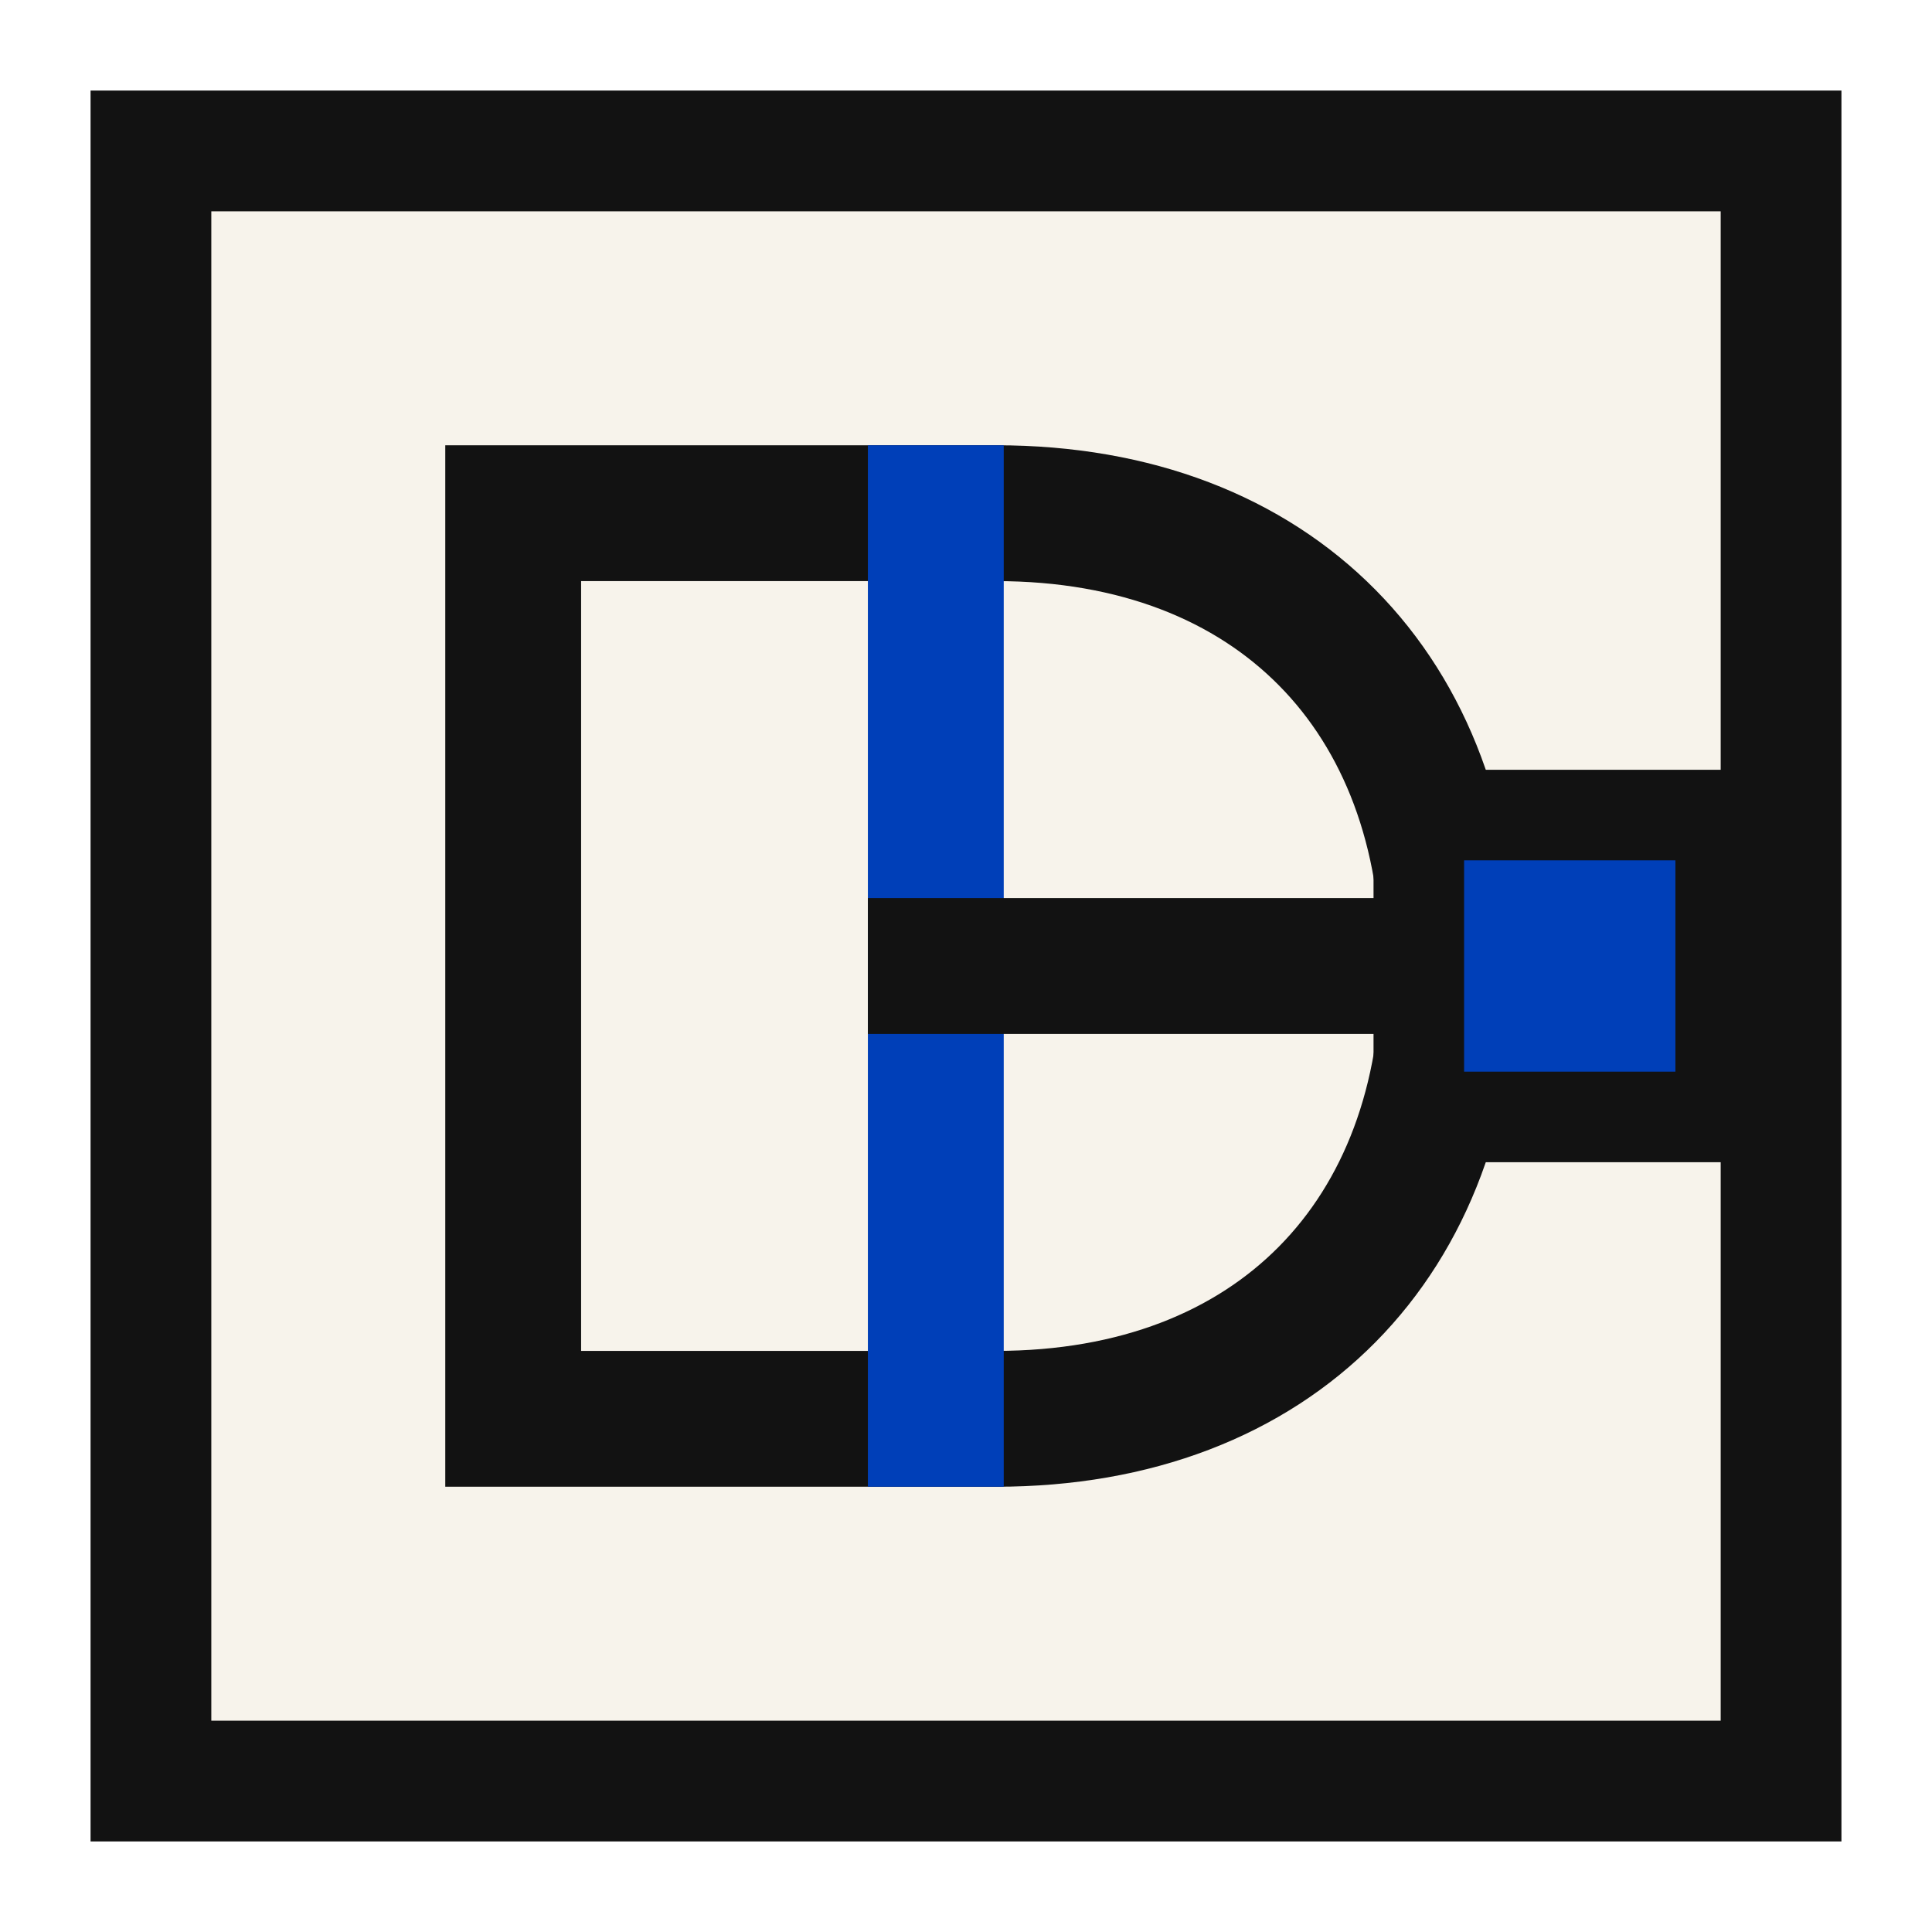
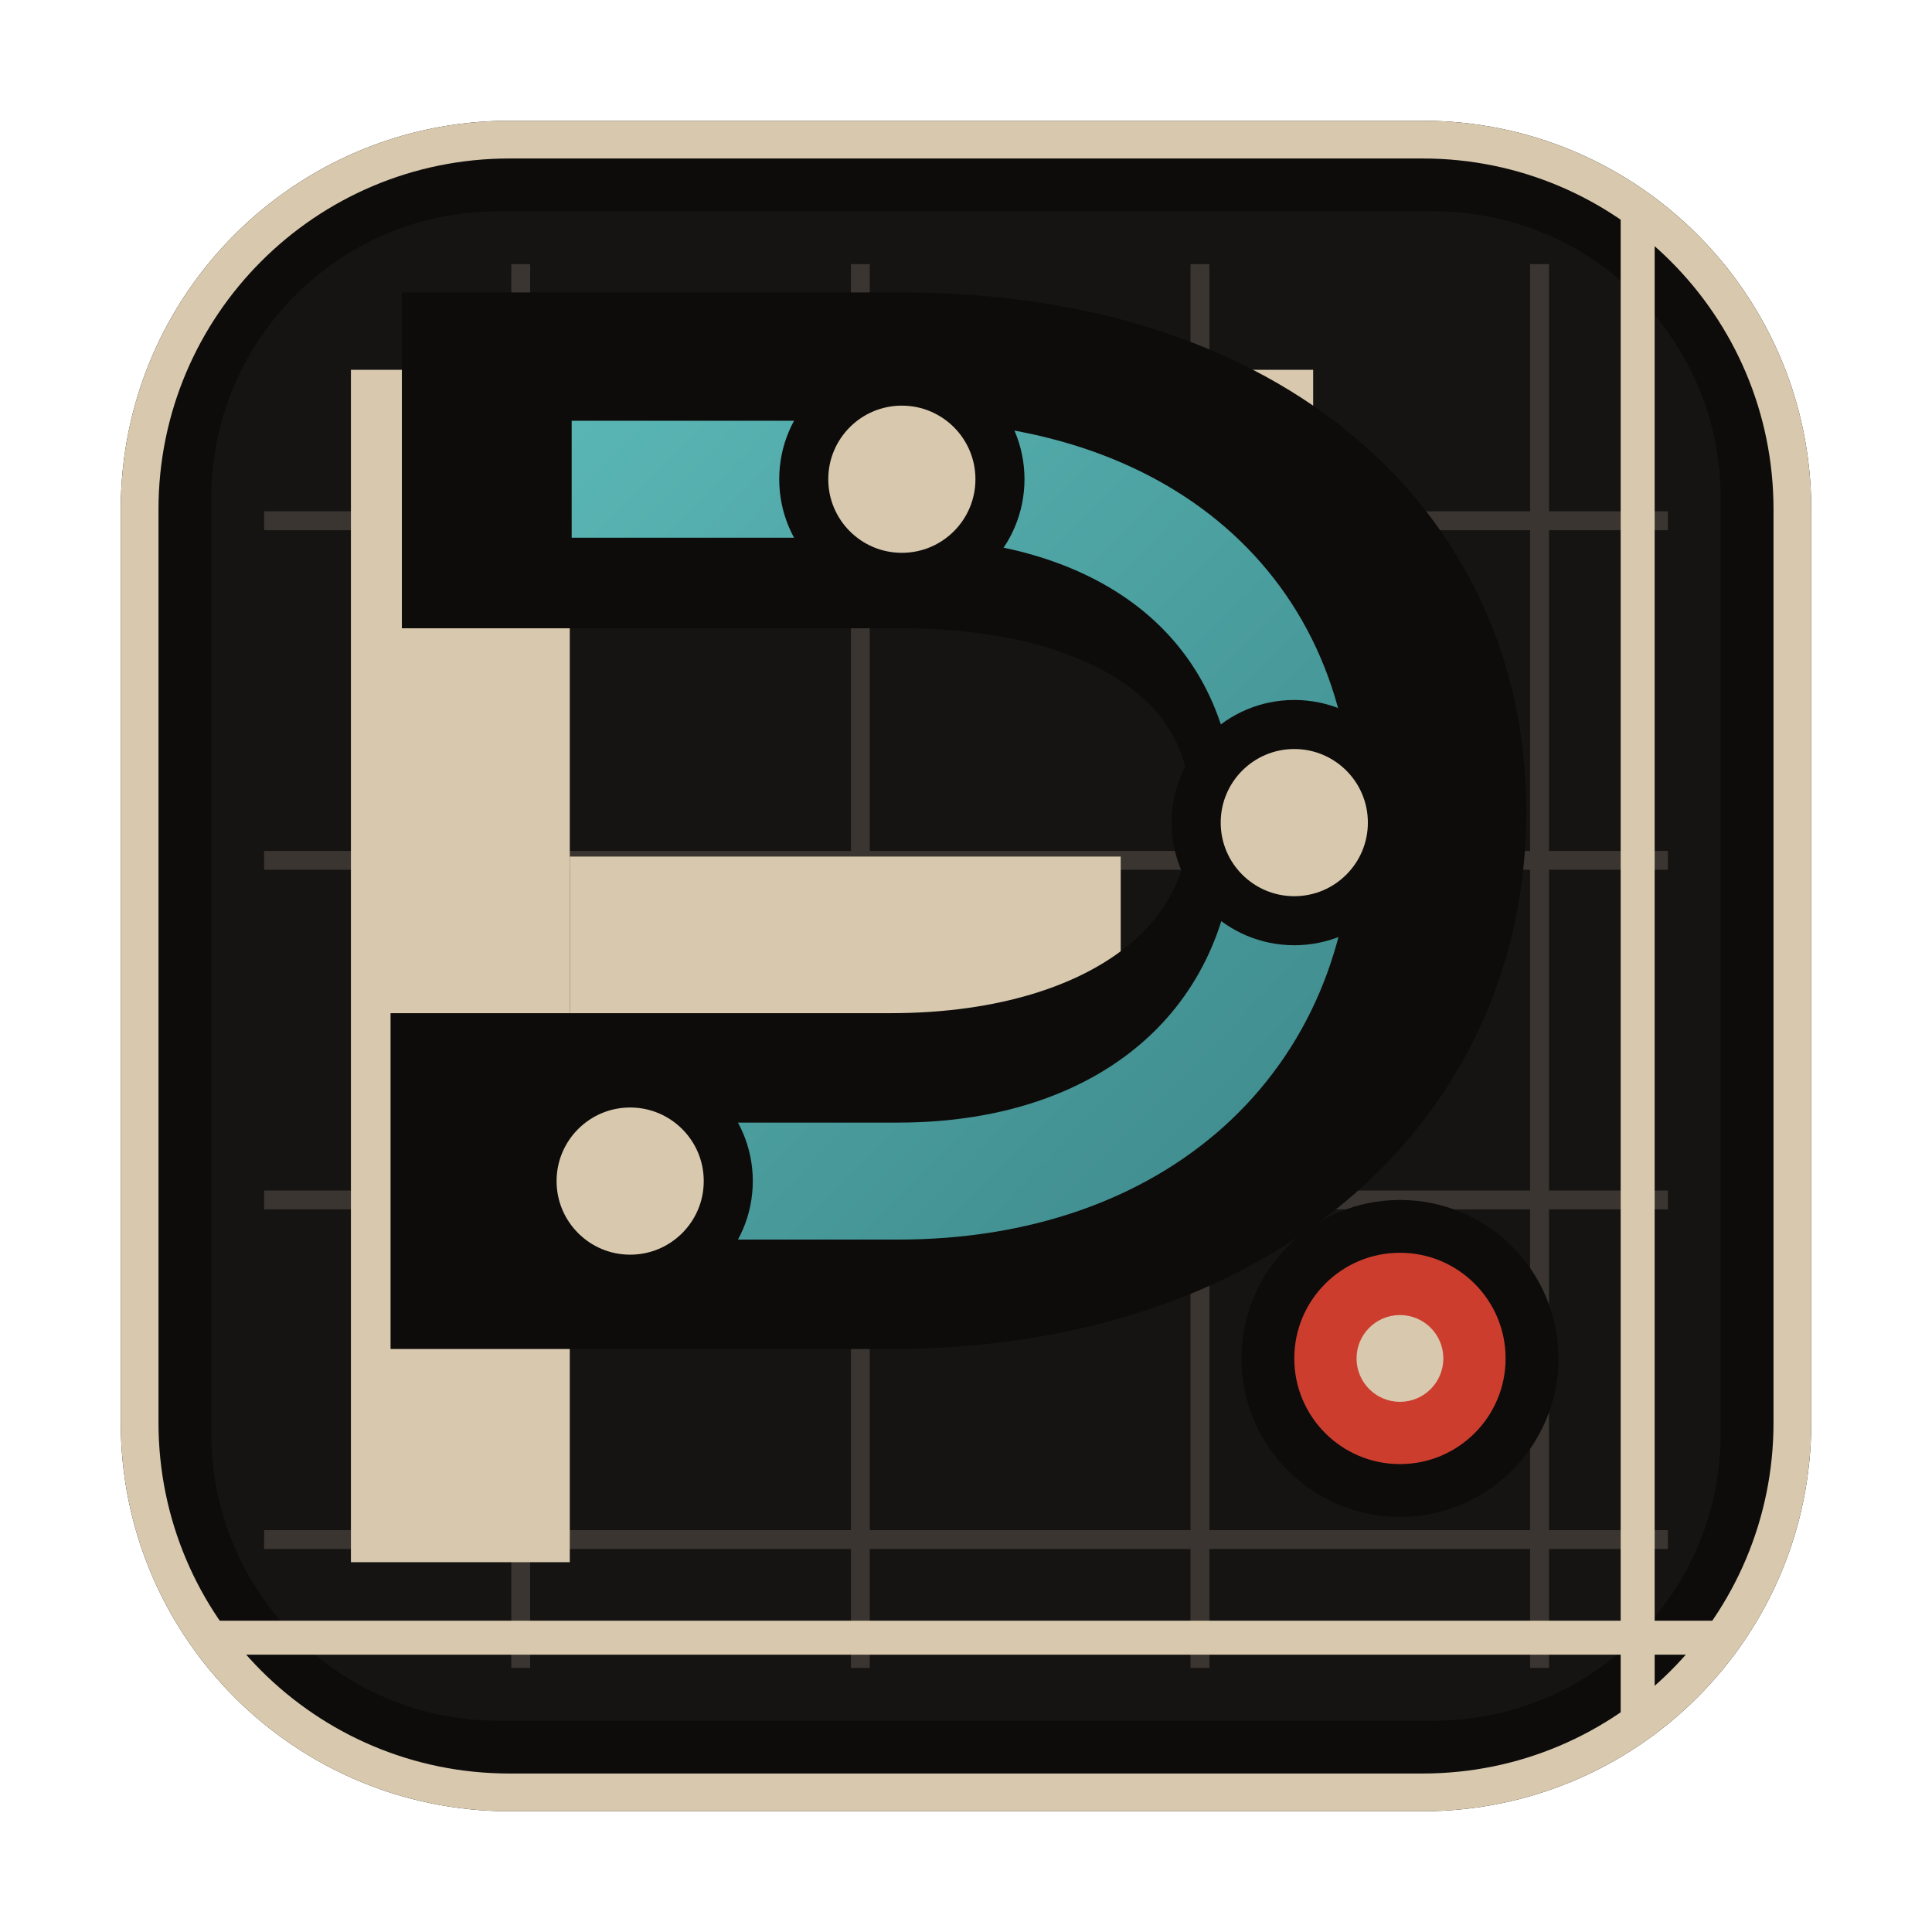
- <svg xmlns="http://www.w3.org/2000/svg" viewBox="0 0 128 128" width="128" height="128" role="img" aria-labelledby="pd-logo-title pd-logo-desc">
-   <rect x="10" y="10" width="108" height="108" fill="#f7f3eb" stroke="#121212" stroke-width="8" />
-   <path d="M34 94V34h32c18.5 0 30 12 30 30S84.5 94 66 94H34Z" fill="none" stroke="#121212" stroke-width="9" stroke-linejoin="miter" />
-   <path d="M62 34v60" fill="none" stroke="#003fb8" stroke-width="9" stroke-linecap="square" />
-   <path d="M62 64h42" fill="none" stroke="#121212" stroke-width="9" stroke-linecap="square" />
-   <rect x="94" y="54" width="20" height="20" fill="#003fb8" stroke="#121212" stroke-width="6" />
+ <svg xmlns="http://www.w3.org/2000/svg" width="1024" height="1024" viewBox="0 0 1024 1024" role="img" aria-labelledby="pd-logo-title pd-logo-desc">
+   <defs>
+     <clipPath id="app-mask">
+       <rect x="64" y="64" width="896" height="896" rx="206" />
+     </clipPath>
+     <linearGradient id="accent-fill" x1="236" y1="220" x2="808" y2="784" gradientUnits="userSpaceOnUse">
+       <stop offset="0" stop-color="#5BB9B7" />
+       <stop offset="1" stop-color="#377D80" />
+     </linearGradient>
+   </defs>
+   <rect width="1024" height="1024" fill="none" />
+   <g clip-path="url(#app-mask)">
+     <rect x="64" y="64" width="896" height="896" fill="#0D0C0B" />
+     <rect x="112" y="112" width="800" height="800" rx="152" fill="#161412" />
+     <g stroke="#3A3530" stroke-width="10">
+       <path d="M276 140v744" />
+       <path d="M456 140v744" />
+       <path d="M636 140v744" />
+       <path d="M816 140v744" />
+       <path d="M140 276h744" />
+       <path d="M140 456h744" />
+       <path d="M140 636h744" />
+       <path d="M140 816h744" />
+     </g>
+     <path d="M186 196h116v632H186z" fill="#D8C9AE" />
+     <path d="M302 196h394v116H302z" fill="#D8C9AE" />
+     <path d="M302 454h292v116H302z" fill="#D8C9AE" />
+     <path d="M296 626h176c148 0 248-78 248-196 0-114-96-186-242-186H302" fill="none" stroke="#0D0C0B" stroke-width="178" stroke-linecap="square" stroke-linejoin="miter" />
+     <path d="M334 626h142c126 0 210-76 210-190 0-112-82-182-208-182H334" fill="none" stroke="url(#accent-fill)" stroke-width="62" stroke-linecap="square" stroke-linejoin="miter" />
+     <g fill="#D8C9AE" stroke="#0D0C0B" stroke-width="26">
+       <circle cx="334" cy="626" r="52" />
+       <circle cx="478" cy="254" r="52" />
+       <circle cx="686" cy="436" r="52" />
+     </g>
+     <circle cx="742" cy="720" r="70" fill="#CC3D2E" stroke="#0D0C0B" stroke-width="28" />
+     <circle cx="742" cy="720" r="23" fill="#D8C9AE" />
+     <path d="M868 112v800" stroke="#D8C9AE" stroke-width="18" />
+     <path d="M112 868h800" stroke="#D8C9AE" stroke-width="18" />
+   </g>
+   <rect x="74" y="74" width="876" height="876" rx="196" fill="none" stroke="#D8C9AE" stroke-width="20" />
</svg>
